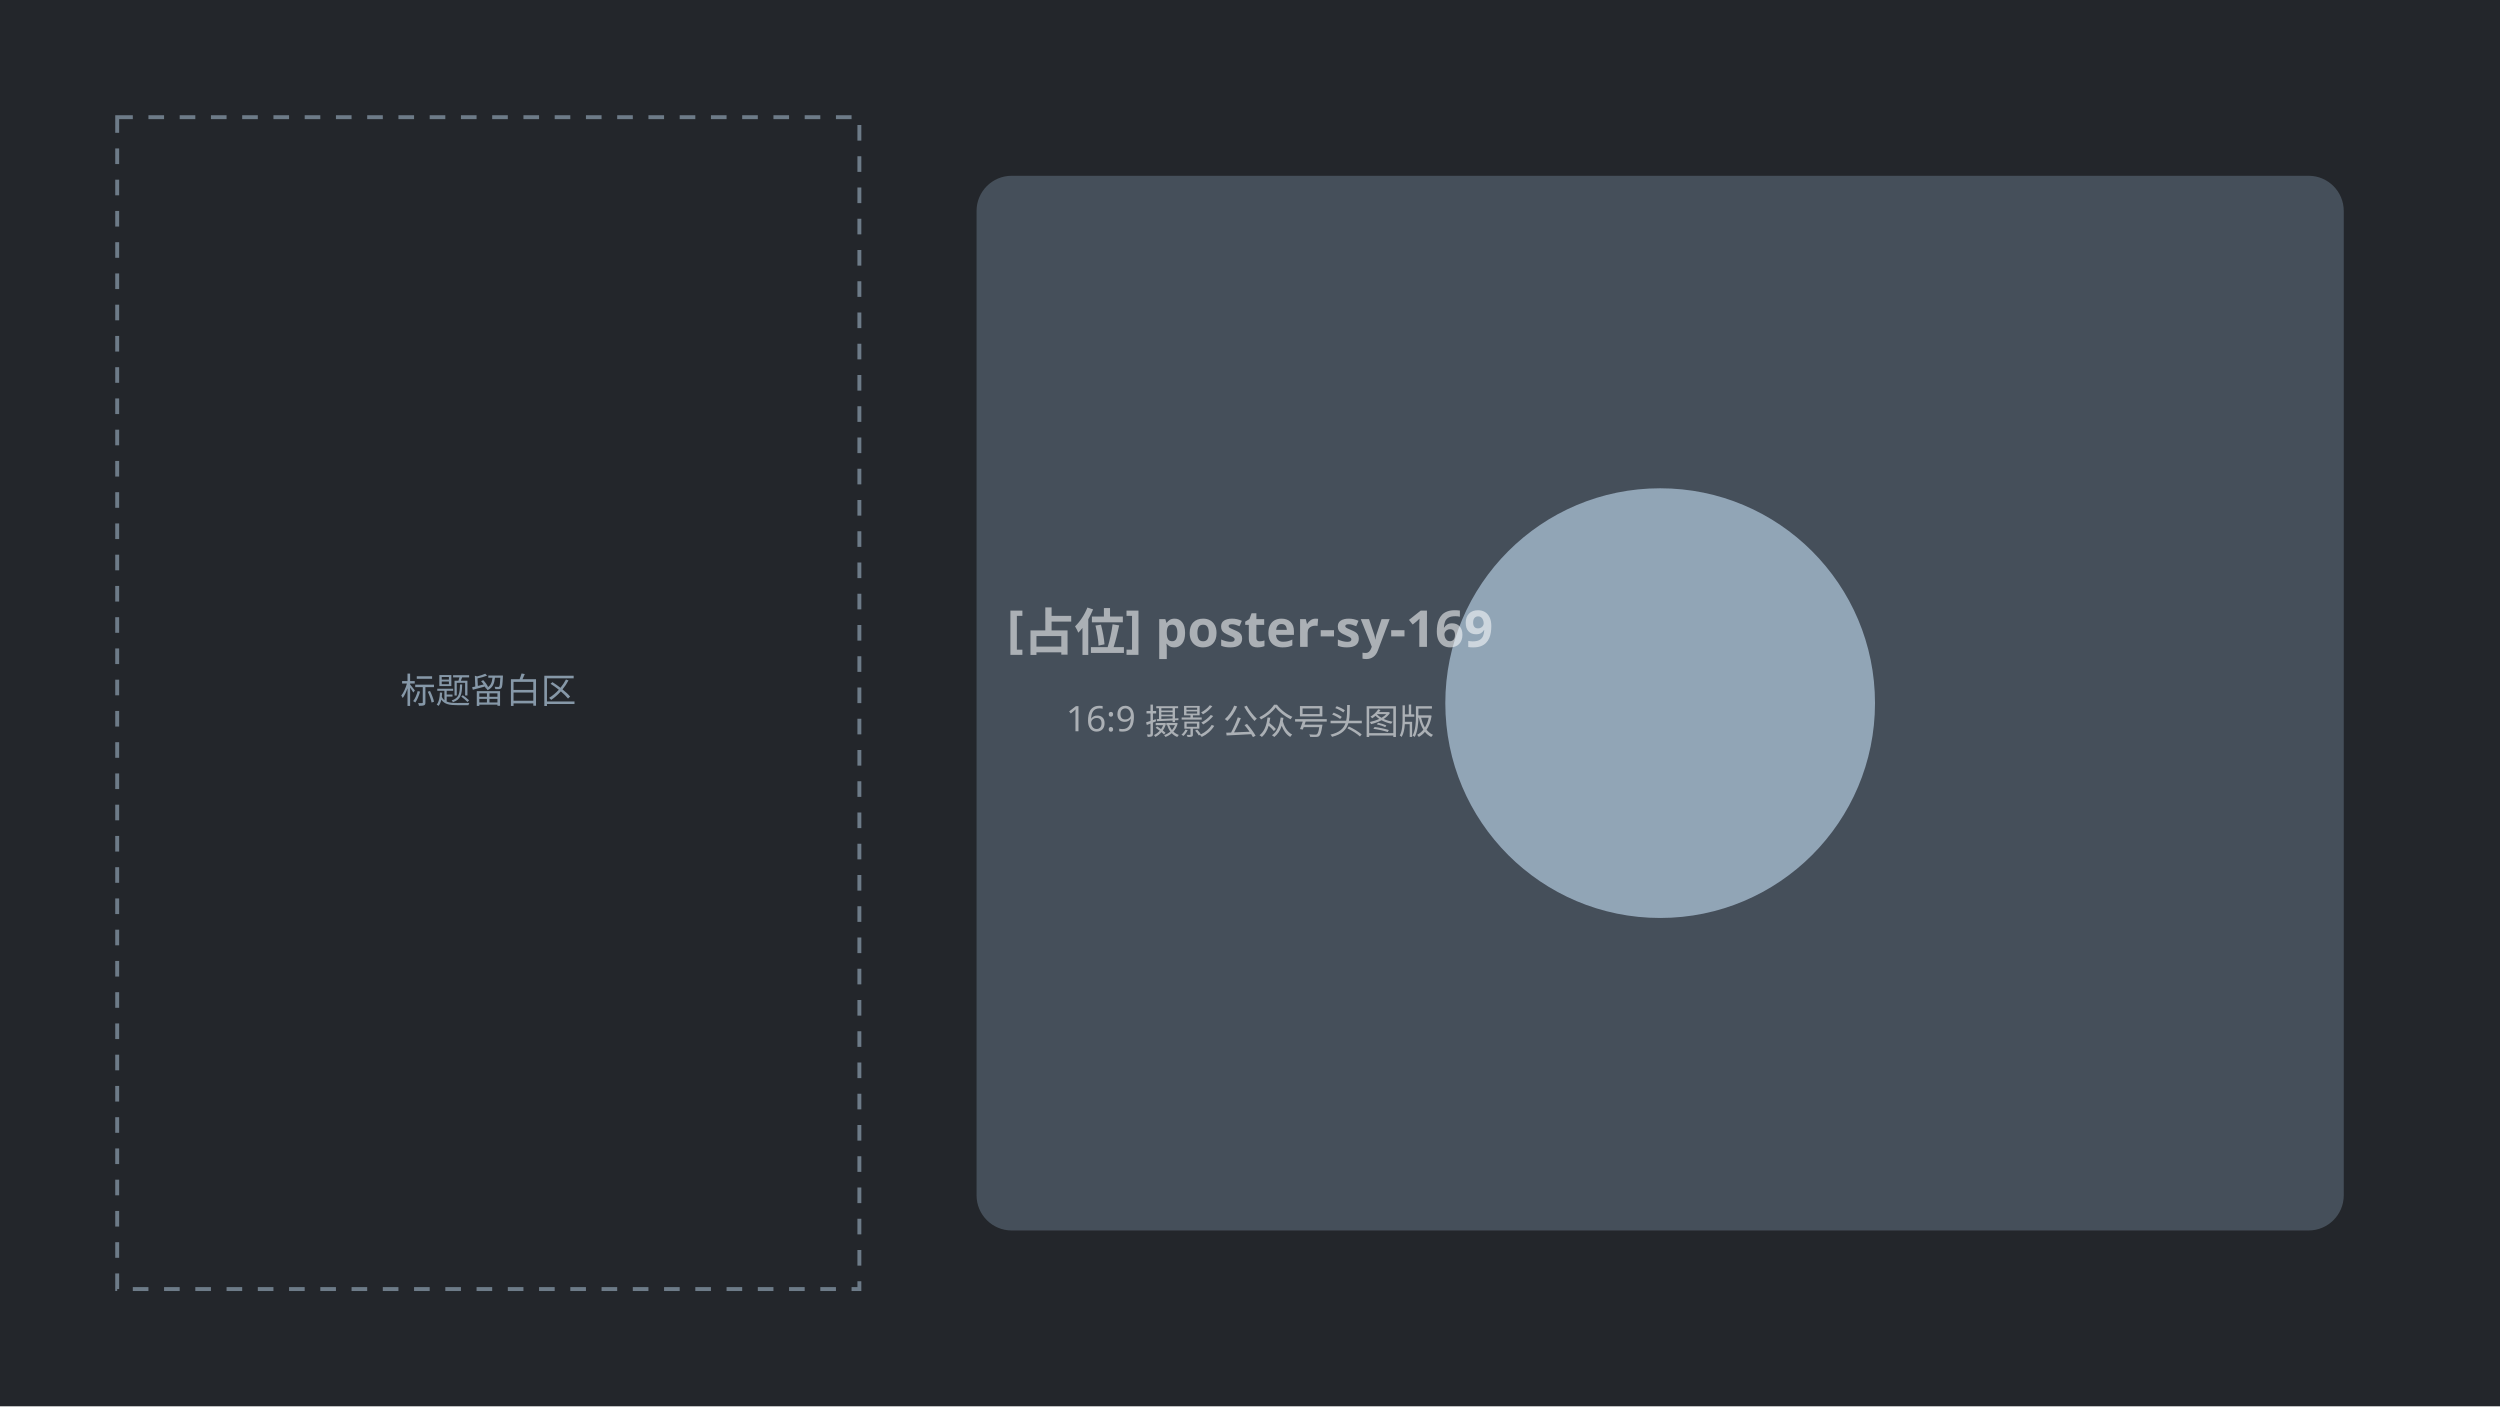
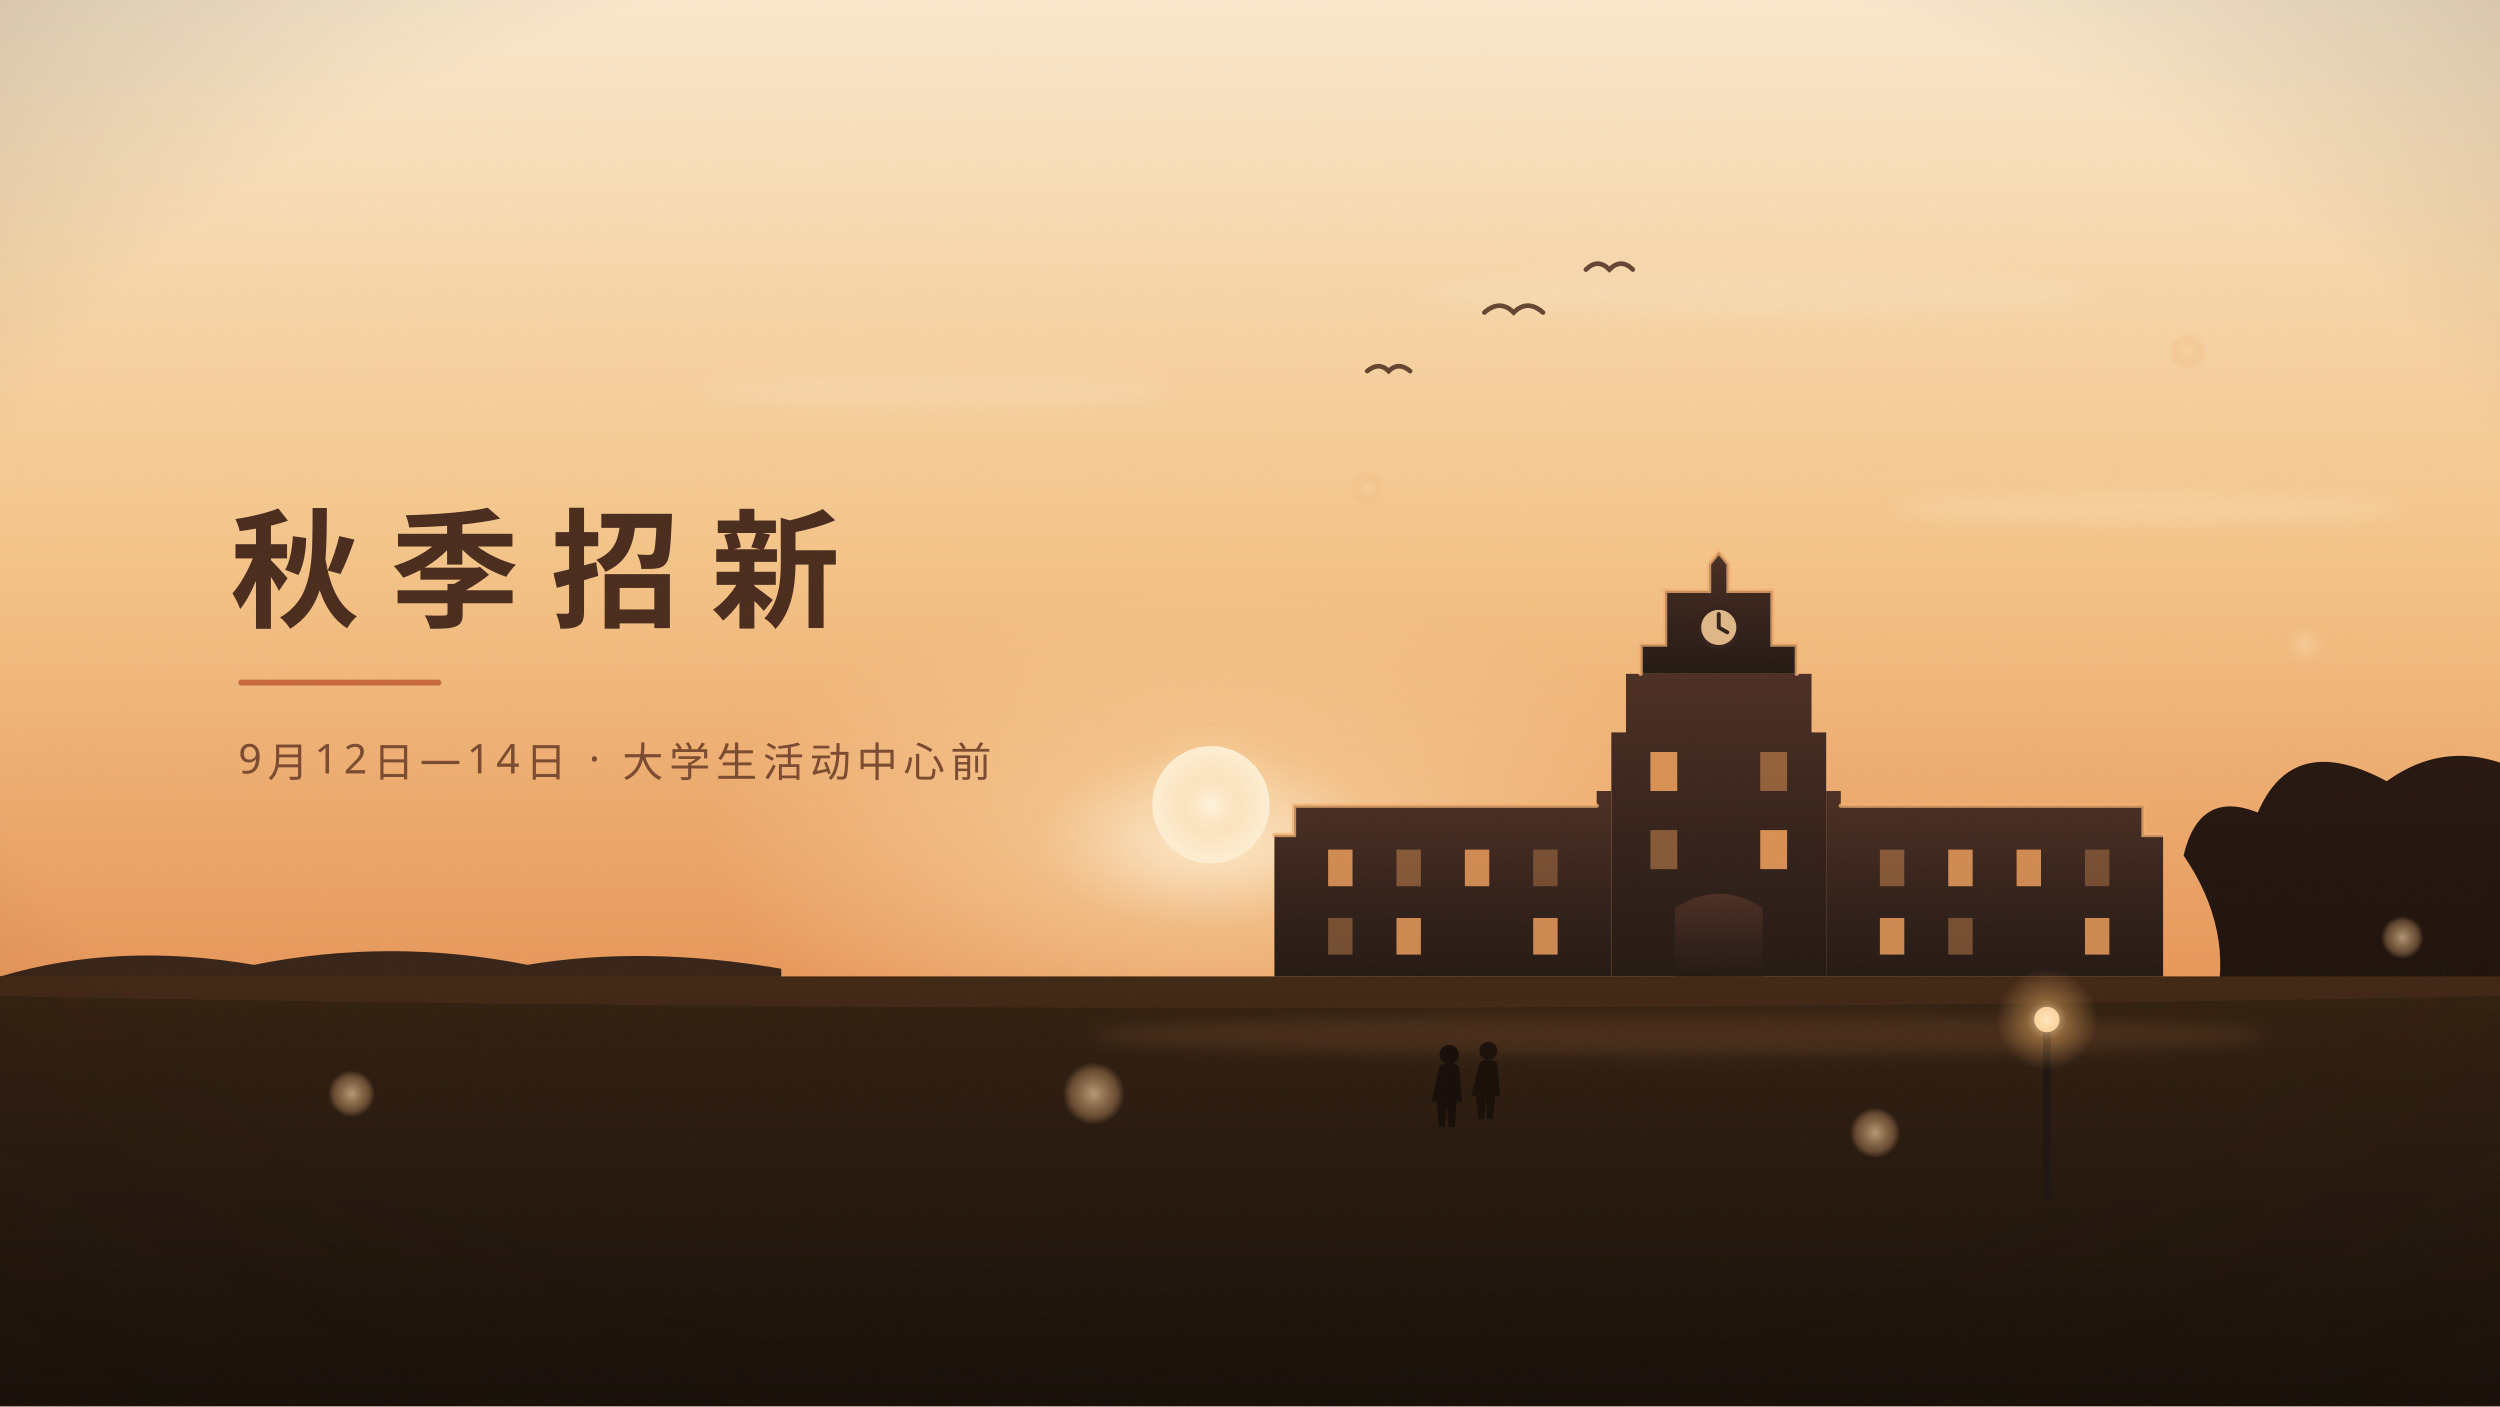
- <svg xmlns="http://www.w3.org/2000/svg" width="1280" height="720" viewBox="0 0 1280 720">
-   <rect width="1280" height="720" fill="#23262B" />
-   <rect x="60" y="60" width="380" height="600" fill="none" stroke="#9FB4C7" stroke-width="2" stroke-dasharray="8 8" opacity="0.6" />
-   <text x="250" y="360" font-family="sans-serif" font-size="18" text-anchor="middle" fill="#9FB4C7" opacity="0.8">标题留白区</text>
-   <rect x="500" y="90" width="700" height="540" rx="18" fill="#4A5560" opacity="0.88" />
-   <circle cx="850" cy="360" r="110" fill="#9FB4C7" opacity="0.85" />
-   <g font-family="sans-serif" text-anchor="middle" fill="#FFFFFF" opacity="0.55">
-     <text x="50%" y="46%" font-size="26" font-weight="bold">[占位] poster-sy-169</text>
-     <text x="50%" y="52%" font-size="18">16:9 摄影 公众号头图版</text>
+ <svg xmlns="http://www.w3.org/2000/svg" viewBox="0 0 1280 720" width="1280" height="720">
+   <defs>
+     <linearGradient id="sky3" x1="0" y1="0" x2="0" y2="1">
+       <stop offset="0" stop-color="#F8E7CB" />
+       <stop offset="0.4" stop-color="#F3C287" />
+       <stop offset="0.75" stop-color="#E48F52" />
+       <stop offset="1" stop-color="#C05A32" />
+     </linearGradient>
+     <radialGradient id="sunGlow3" cx="0.5" cy="0.5" r="0.5">
+       <stop offset="0" stop-color="#FFF4DF" stop-opacity="0.95" />
+       <stop offset="0.35" stop-color="#F7D3A0" stop-opacity="0.55" />
+       <stop offset="1" stop-color="#F7D3A0" stop-opacity="0" />
+     </radialGradient>
+     <linearGradient id="bldg3" x1="0" y1="0" x2="0" y2="1">
+       <stop offset="0" stop-color="#4C2F24" />
+       <stop offset="0.55" stop-color="#33211A" />
+       <stop offset="1" stop-color="#241813" />
+     </linearGradient>
+     <linearGradient id="treeInk3" x1="0" y1="0" x2="0" y2="1">
+       <stop offset="0" stop-color="#26160F" />
+       <stop offset="1" stop-color="#140C07" />
+     </linearGradient>
+     <linearGradient id="ground3" x1="0" y1="0" x2="0" y2="1">
+       <stop offset="0" stop-color="#33200F" />
+       <stop offset="0.3" stop-color="#2A1A0F" />
+       <stop offset="1" stop-color="#150E08" />
+     </linearGradient>
+     <radialGradient id="vign3" cx="0.5" cy="0.45" r="0.75">
+       <stop offset="0.68" stop-color="#1A0F08" stop-opacity="0" />
+       <stop offset="1" stop-color="#1A0F08" stop-opacity="0.22" />
+     </radialGradient>
+     <radialGradient id="bokeh3" cx="0.5" cy="0.5" r="0.5">
+       <stop offset="0" stop-color="#F6D3A2" stop-opacity="0.8" />
+       <stop offset="0.75" stop-color="#F0B87E" stop-opacity="0.35" />
+       <stop offset="1" stop-color="#F0B87E" stop-opacity="0" />
+     </radialGradient>
+     <radialGradient id="lampGlow3" cx="0.5" cy="0.5" r="0.5">
+       <stop offset="0" stop-color="#FFE9C2" stop-opacity="0.9" />
+       <stop offset="0.4" stop-color="#F2B268" stop-opacity="0.4" />
+       <stop offset="1" stop-color="#F2B268" stop-opacity="0" />
+     </radialGradient>
+     <filter id="soft3" x="-40%" y="-40%" width="180%" height="180%">
+       <feGaussianBlur stdDeviation="4" />
+     </filter>
+     <filter id="grain3">
+       <feTurbulence type="fractalNoise" baseFrequency="0.9" numOctaves="2" stitchTiles="stitch" result="n" />
+       <feColorMatrix in="n" type="matrix" values="0 0 0 0 0.9  0 0 0 0 0.8  0 0 0 0 0.65  0 0 0 0.05 0" />
+     </filter>
+   </defs>
+   <rect width="1280" height="720" fill="url(#sky3)" />
+   <ellipse cx="620" cy="430" rx="260" ry="130" fill="url(#sunGlow3)" />
+   <circle cx="620" cy="412" r="30" fill="#FFF6E2" />
+   <circle cx="620" cy="412" r="42" fill="url(#sunGlow3)" />
+   <ellipse cx="900" cy="150" rx="170" ry="10" fill="#F6DCB8" opacity="0.5" filter="url(#soft3)" />
+   <ellipse cx="480" cy="200" rx="120" ry="8" fill="#F6DCB8" opacity="0.4" filter="url(#soft3)" />
+   <ellipse cx="1100" cy="260" rx="130" ry="8" fill="#F6DCB8" opacity="0.35" filter="url(#soft3)" />
+   <g font-family="'PingFang SC','Microsoft YaHei','Noto Sans SC',sans-serif">
+     <text x="118" y="316" font-size="66" font-weight="600" letter-spacing="16" fill="#4A2C1D">秋季招新</text>
+     <rect x="122" y="348" width="104" height="3" rx="1.5" fill="#C05A32" opacity="0.85" />
+     <text x="122" y="396" font-size="21" letter-spacing="3" fill="#7A4A30">9月12日—14日 · 大学生活动中心前</text>
  </g>
+   <g transform="translate(880,500) scale(1.25) translate(-300,-470)">
+     <g fill="url(#bldg3)">
+       <path d="M300 296 L304 301 L304 312 L322 312 L322 334 L332 334 L332 346 L268 346 L268 334 L278 334 L278 312 L296 312 L296 301 Z" />
+       <path d="M262 346 L338 346 L338 370 L344 370 L344 470 L256 470 L256 370 L262 370 Z" />
+       <path d="M256 394 L256 470 L118 470 L118 412 L126 412 L126 400 L250 400 L250 394 Z" />
+       <path d="M344 394 L344 470 L482 470 L482 412 L474 412 L474 400 L350 400 L350 394 Z" />
+       <path d="M282 470 L282 442 Q300 430 318 442 L318 470 Z" />
+     </g>
+     <g stroke="#F2B071" stroke-width="1.8" fill="none" opacity="0.75" stroke-linecap="round">
+       <path d="M268 346 L268 334 L278 334 L278 312 L296 312 L296 301 L300 296 L304 301 L304 312 L322 312 L322 334 L332 334 L332 346" />
+       <path d="M118 412 L126 412 L126 400 L250 400 M350 400 L474 400 L474 412 L482 412" />
+     </g>
+     <circle cx="300" cy="327" r="8" fill="#EFC694" opacity="0.9" />
+     <circle cx="300" cy="327" r="8" fill="none" stroke="#33211A" stroke-width="1.6" />
+     <path d="M300 327 L300 321.5 M300 327 L303.5 329" stroke="#33211A" stroke-width="1.6" stroke-linecap="round" />
+     <g fill="#E89B5A">
+       <g opacity="0.85">
+         <rect x="140" y="418" width="10" height="15" />
+         <rect x="168" y="418" width="10" height="15" opacity="0.5" />
+         <rect x="196" y="418" width="10" height="15" />
+         <rect x="224" y="418" width="10" height="15" opacity="0.4" />
+         <rect x="140" y="446" width="10" height="15" opacity="0.45" />
+         <rect x="168" y="446" width="10" height="15" />
+         <rect x="224" y="446" width="10" height="15" />
+       </g>
+       <g opacity="0.85">
+         <rect x="366" y="418" width="10" height="15" opacity="0.5" />
+         <rect x="394" y="418" width="10" height="15" />
+         <rect x="422" y="418" width="10" height="15" />
+         <rect x="450" y="418" width="10" height="15" opacity="0.4" />
+         <rect x="366" y="446" width="10" height="15" />
+         <rect x="394" y="446" width="10" height="15" opacity="0.45" />
+         <rect x="450" y="446" width="10" height="15" />
+       </g>
+       <g opacity="0.9">
+         <rect x="272" y="378" width="11" height="16" />
+         <rect x="317" y="378" width="11" height="16" opacity="0.55" />
+         <rect x="272" y="410" width="11" height="16" opacity="0.5" />
+         <rect x="317" y="410" width="11" height="16" />
+       </g>
+     </g>
+   </g>
+   <g fill="url(#treeInk3)">
+     <path d="M1300 640 L1300 400 Q1258 374 1222 400 Q1174 374 1156 416 Q1126 404 1118 438 Q1144 476 1134 516 Q1164 552 1154 590 L1178 590 L1178 640 Z" />
+   </g>
+   <path d="M0 500 Q60 482 130 494 Q200 480 270 494 Q330 484 400 496 L400 520 L0 520 Z" fill="#241610" opacity="0.9" />
+   <rect x="0" y="500" width="1280" height="220" fill="url(#ground3)" />
+   <path d="M0 500 L1280 500 L1280 510 Q640 522 0 510 Z" fill="#4A2C18" opacity="0.6" />
+   <ellipse cx="860" cy="530" rx="300" ry="10" fill="#D98A54" opacity="0.14" filter="url(#soft3)" />
+   <g fill="#160D08">
+     <circle cx="742" cy="540" r="5" />
+     <path d="M737 546 q5 -3 10 0 l1.6 18 l-2.8 0 l-1 13 l-3.2 0 l-0.9 -12 l-0.9 12 l-3.2 0 l-1 -13 l-2.8 0 Z" />
+     <circle cx="762" cy="538" r="4.6" opacity="0.92" />
+     <path d="M757.5 544 q4.5 -3 9 0 l1.6 17 l-2.6 0 l-1 12 l-3 0 l-0.8 -11 l-0.8 11 l-3 0 l-1 -12 l-2.6 0 Z" opacity="0.92" />
+   </g>
+   <g>
+     <rect x="1046" y="528" width="4" height="86" fill="#1E1410" />
+     <circle cx="1048" cy="522" r="6.5" fill="#FBE3B8" />
+     <circle cx="1048" cy="522" r="26" fill="url(#lampGlow3)" />
+   </g>
+   <g opacity="0.85">
+     <circle cx="1180" cy="330" r="15" fill="url(#bokeh3)" />
+     <circle cx="1230" cy="480" r="11" fill="url(#bokeh3)" />
+     <circle cx="560" cy="560" r="16" fill="url(#bokeh3)" />
+     <circle cx="960" cy="580" r="13" fill="url(#bokeh3)" />
+     <circle cx="700" cy="250" r="9" fill="url(#bokeh3)" />
+     <circle cx="1120" cy="180" r="10" fill="url(#bokeh3)" />
+     <circle cx="180" cy="560" r="12" fill="url(#bokeh3)" />
+   </g>
+   <g stroke="#4A2C1D" stroke-width="2.4" stroke-linecap="round" fill="none" opacity="0.85">
+     <path d="M760 160 q8 -7 15 0 q7 -7 15 0" />
+     <path d="M812 138 q6 -6 12 0 q6 -6 12 0" />
+     <path d="M700 190 q6 -5 11 0 q5 -5 11 0" />
+   </g>
+   <rect width="1280" height="720" fill="url(#vign3)" />
+   <rect width="1280" height="720" filter="url(#grain3)" opacity="0.5" />
</svg>
